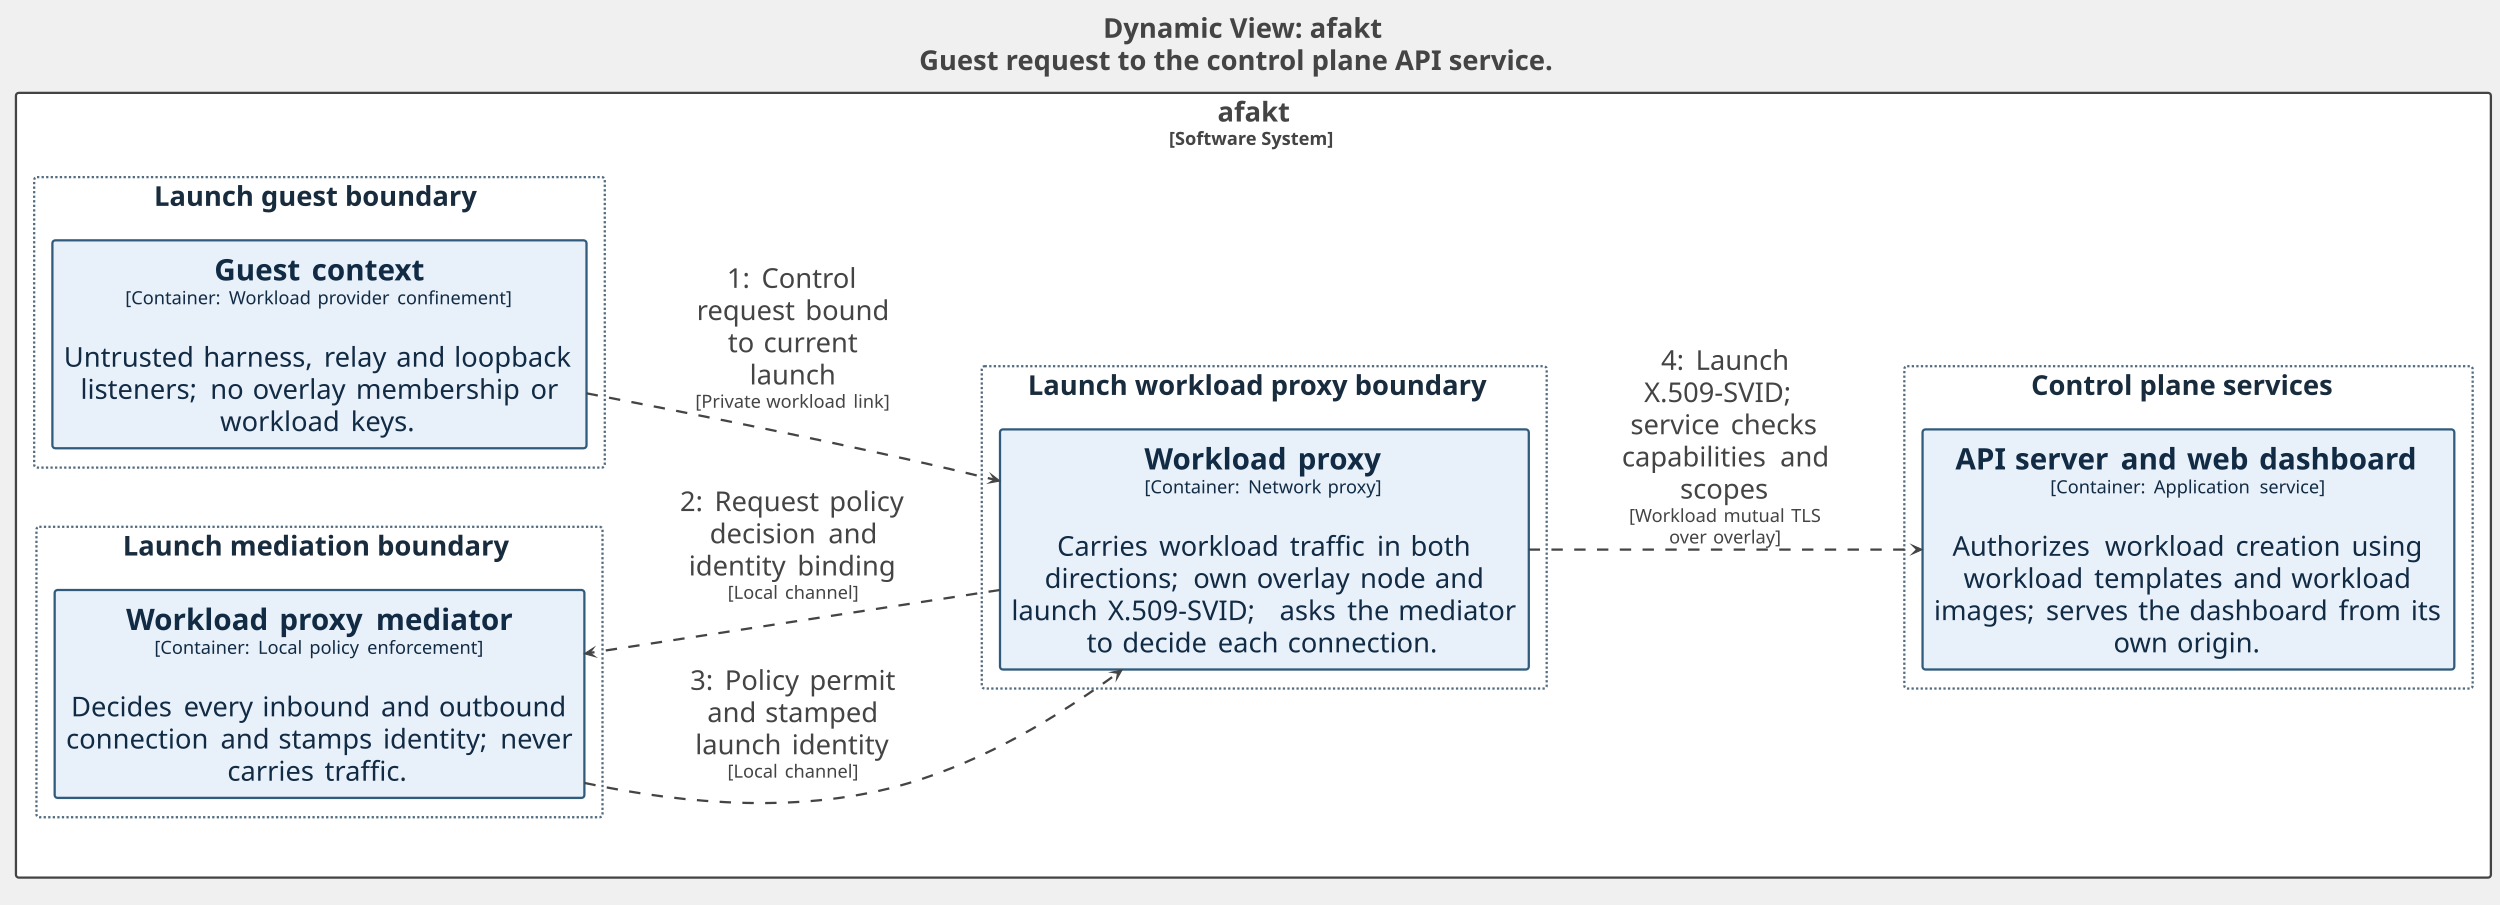
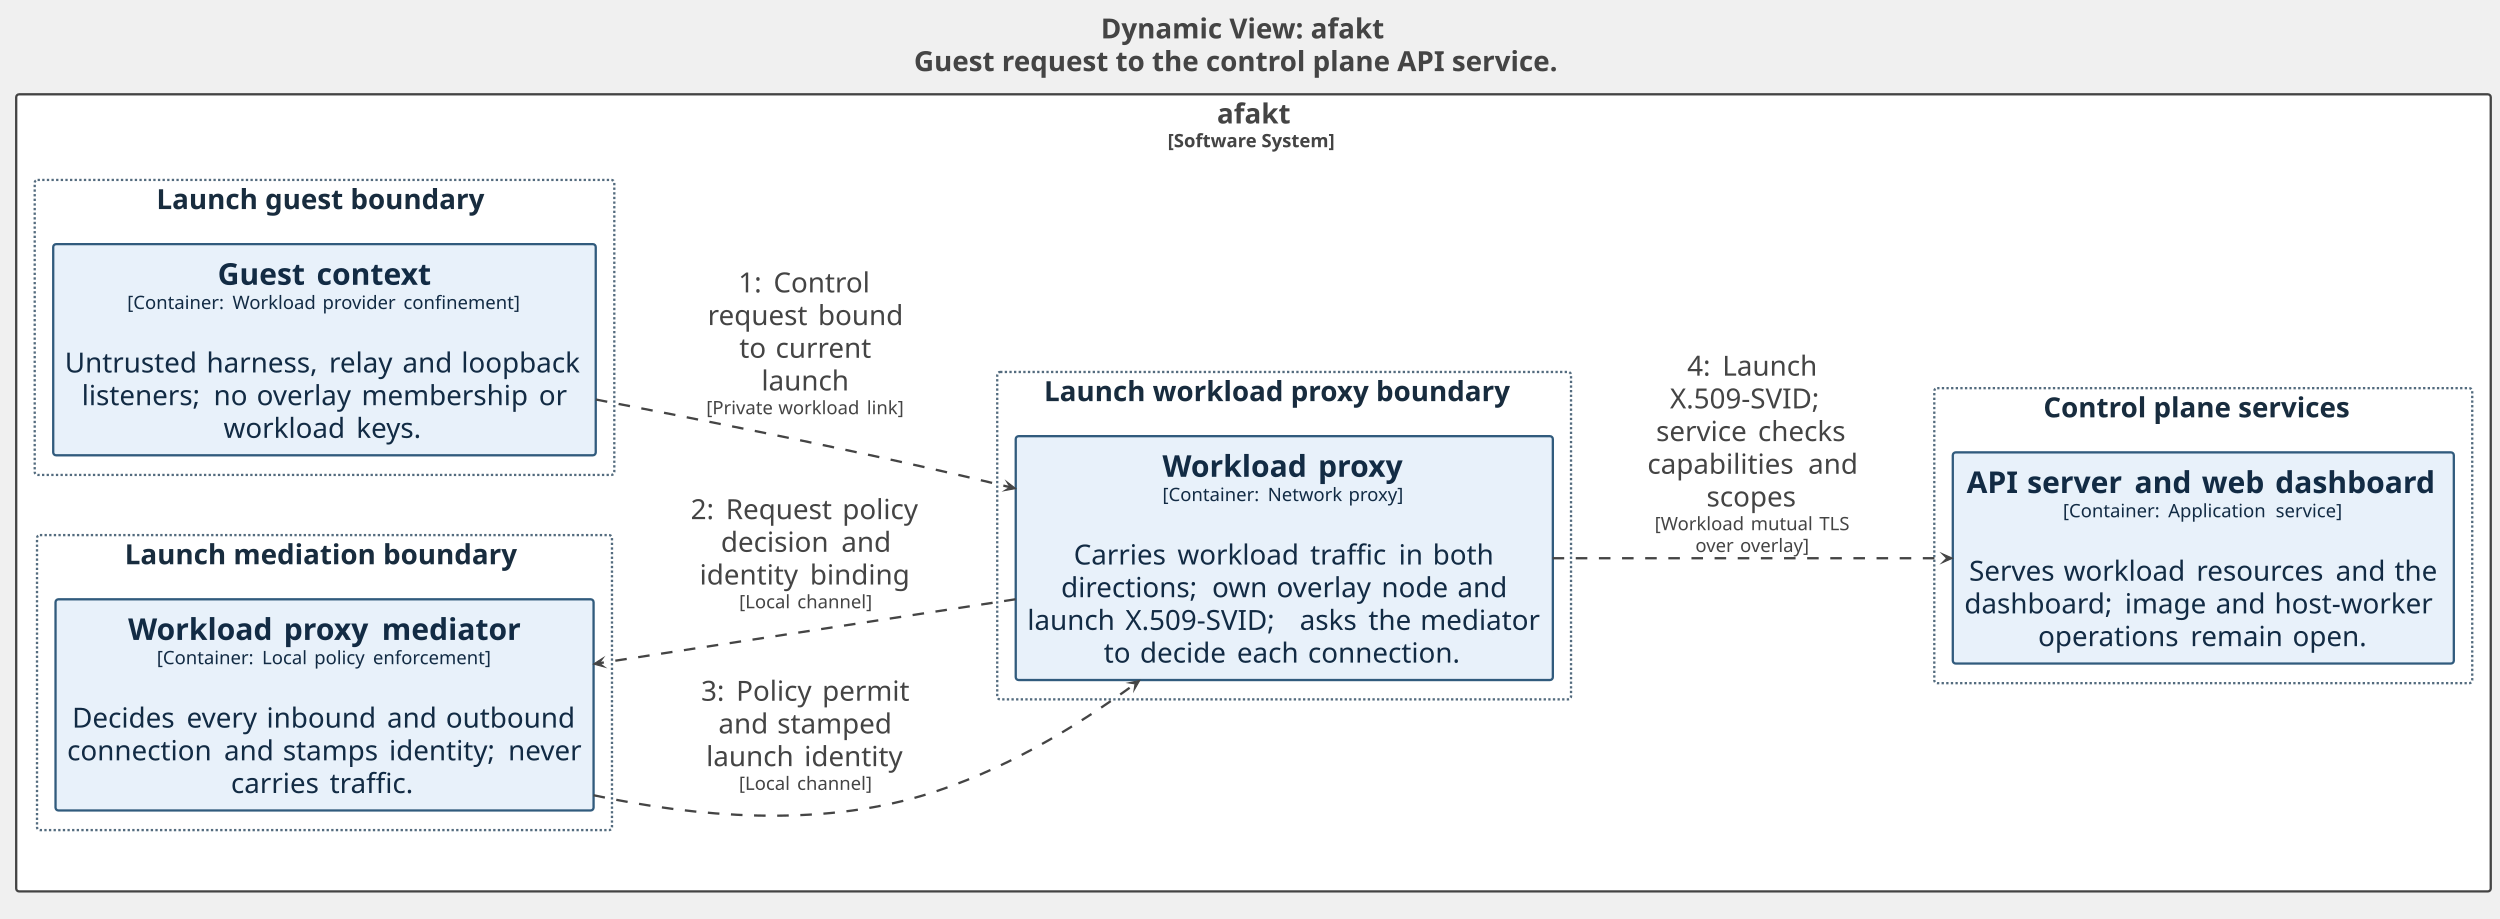
- <svg xmlns="http://www.w3.org/2000/svg" version="1.1" data-diagram-type="DESCRIPTION" style="width:2195px;height:794px;background:#FFFFFF;" width="2195px" height="794px" viewBox="0 0 2195 794" zoomAndPan="magnify" preserveAspectRatio="none" contentStyleType="text/css">
+ <svg xmlns="http://www.w3.org/2000/svg" version="1.1" data-diagram-type="DESCRIPTION" style="width:2161px;height:794px;background:#FFFFFF;" width="2161px" height="794px" viewBox="0 0 2161 794" zoomAndPan="magnify" preserveAspectRatio="none" contentStyleType="text/css">
  <defs />
  <g font-family="sans-serif" lengthAdjust="spacing">
    <g class="title" data-source-line="1">
-       <text x="968.539" y="33.203" fill="#444" font-size="24" textLength="250.922" font-weight="700">Dynamic View: afakt</text>
-       <text x="807.02" y="61.469" fill="#444" font-size="24" textLength="573.961" font-weight="700">Guest request to the control plane API service.</text>
+       <text x="951.539" y="33.203" fill="#444" font-size="24" textLength="250.922" font-weight="700">Dynamic View: afakt</text>
+       <text x="790.02" y="61.469" fill="#444" font-size="24" textLength="573.961" font-weight="700">Guest request to the control plane API service.</text>
    </g>
    <g class="cluster" data-qualified-name="afakt.n.size.16..Software System...size." id="ent0001" data-source-line="97">
-       <rect x="14" y="81.531" width="2173" height="689" fill="#FFF" style="stroke:#444;stroke-width:2;" rx="2.5" ry="2.5" />
-       <text x="1068.959" y="106.734" fill="#444" font-size="24" textLength="63.082" font-weight="700">afakt</text>
-       <text x="1026.32" y="127.266" fill="#444" font-size="16" textLength="148.359" font-weight="700">[Software System]</text>
+       <rect x="14" y="81.531" width="2139" height="689" fill="#FFF" style="stroke:#444;stroke-width:2;" rx="2.5" ry="2.5" />
+       <text x="1051.959" y="106.734" fill="#444" font-size="24" textLength="63.082" font-weight="700">afakt</text>
+       <text x="1009.32" y="127.266" fill="#444" font-size="16" textLength="148.359" font-weight="700">[Software System]</text>
    </g>
    <g class="cluster" data-qualified-name="afakt.n.size.16..Software System...size..group6" id="ent0002" data-source-line="98">
-       <rect x="1672" y="321.531" width="499" height="283" fill="#FFF" style="stroke:#536B7E;stroke-width:2;stroke-dasharray:2,2;" rx="2.5" ry="2.5" />
-       <text x="1783.295" y="346.734" fill="#182C3E" font-size="24" textLength="276.41" font-weight="700">Control plane services</text>
+       <rect x="1672" y="335.531" width="465" height="255" fill="#FFF" style="stroke:#536B7E;stroke-width:2;stroke-dasharray:2,2;" rx="2.5" ry="2.5" />
+       <text x="1766.295" y="360.734" fill="#182C3E" font-size="24" textLength="276.41" font-weight="700">Control plane services</text>
    </g>
    <g class="cluster" data-qualified-name="afakt.n.size.16..Software System...size..group7" id="ent0004" data-source-line="102">
      <rect x="30" y="155.531" width="501" height="255" fill="#FFF" style="stroke:#536B7E;stroke-width:2;stroke-dasharray:2,2;" rx="2.5" ry="2.5" />
      <text x="135.217" y="180.734" fill="#182C3E" font-size="24" textLength="290.566" font-weight="700">Launch guest boundary</text>
    </g>
    <g class="cluster" data-qualified-name="afakt.n.size.16..Software System...size..group8" id="ent0006" data-source-line="106">
      <rect x="32" y="462.531" width="497" height="255" fill="#FFF" style="stroke:#536B7E;stroke-width:2;stroke-dasharray:2,2;" rx="2.5" ry="2.5" />
      <text x="107.807" y="487.734" fill="#182C3E" font-size="24" textLength="345.387" font-weight="700">Launch mediation boundary</text>
    </g>
    <g class="cluster" data-qualified-name="afakt.n.size.16..Software System...size..group9" id="ent0008" data-source-line="110">
      <rect x="862" y="321.531" width="496" height="283" fill="#FFF" style="stroke:#536B7E;stroke-width:2;stroke-dasharray:2,2;" rx="2.5" ry="2.5" />
      <text x="902.443" y="346.734" fill="#182C3E" font-size="24" textLength="415.113" font-weight="700">Launch workload proxy boundary</text>
    </g>
    <g class="entity" data-qualified-name="afakt.n.size.16..Software System...size..group6.afakt.APIserverandwebdashboard" id="ent0003" data-source-line="99">
-       <rect x="1688" y="377.031" width="466.883" height="210.793" fill="#E8F1FA" style="stroke:#315B7D;stroke-width:2;" rx="2.5" ry="2.5" />
-       <text x="1716.863" y="412.168" fill="#122B44" font-size="26" textLength="43.71" font-weight="700">API</text>
-       <text x="1760.573" y="412.168" fill="#122B44" font-size="26" font-weight="700"> </text>
-       <text x="1769.142" y="412.168" fill="#122B44" font-size="26" textLength="84.233" font-weight="700">server</text>
-       <text x="1853.375" y="412.168" fill="#122B44" font-size="26" font-weight="700"> </text>
-       <text x="1861.945" y="412.168" fill="#122B44" font-size="26" textLength="49.588" font-weight="700">and</text>
-       <text x="1911.533" y="412.168" fill="#122B44" font-size="26" font-weight="700"> </text>
-       <text x="1920.102" y="412.168" fill="#122B44" font-size="26" textLength="54.895" font-weight="700">web</text>
-       <text x="1974.997" y="412.168" fill="#122B44" font-size="26" font-weight="700"> </text>
-       <text x="1983.566" y="412.168" fill="#122B44" font-size="26" textLength="142.454" font-weight="700">dashboard</text>
-       <text x="1800.082" y="433.121" fill="#122B44" font-size="16" textLength="85.93">[Container:</text>
-       <text x="1886.012" y="433.121" fill="#122B44" font-size="16"> </text>
-       <text x="1891.074" y="433.121" fill="#122B44" font-size="16" textLength="87.828">Application</text>
-       <text x="1978.902" y="433.121" fill="#122B44" font-size="16"> </text>
-       <text x="1983.965" y="433.121" fill="#122B44" font-size="16" textLength="58.836">service]</text>
-       <text x="1917.645" y="459.699" fill="#122B44" font-size="24"> </text>
-       <text x="1714.289" y="487.965" fill="#122B44" font-size="24" textLength="126.188">Authorizes</text>
-       <text x="1840.477" y="487.965" fill="#122B44" font-size="24"> </text>
-       <text x="1848.07" y="487.965" fill="#122B44" font-size="24" textLength="107.121">workload</text>
-       <text x="1955.191" y="487.965" fill="#122B44" font-size="24"> </text>
-       <text x="1962.785" y="487.965" fill="#122B44" font-size="24" textLength="94.289">creation</text>
-       <text x="2057.074" y="487.965" fill="#122B44" font-size="24"> </text>
-       <text x="2064.668" y="487.965" fill="#122B44" font-size="24" textLength="63.926">using</text>
-       <text x="1723.986" y="516.23" fill="#122B44" font-size="24" textLength="107.121">workload</text>
-       <text x="1831.107" y="516.23" fill="#122B44" font-size="24"> </text>
-       <text x="1838.701" y="516.23" fill="#122B44" font-size="24" textLength="114.633">templates</text>
-       <text x="1953.334" y="516.23" fill="#122B44" font-size="24"> </text>
-       <text x="1960.928" y="516.23" fill="#122B44" font-size="24" textLength="43.254">and</text>
-       <text x="2004.182" y="516.23" fill="#122B44" font-size="24"> </text>
-       <text x="2011.775" y="516.23" fill="#122B44" font-size="24" textLength="107.121">workload</text>
-       <text x="1698" y="544.496" fill="#122B44" font-size="24" textLength="90.762">images;</text>
-       <text x="1788.762" y="544.496" fill="#122B44" font-size="24"> </text>
-       <text x="1796.355" y="544.496" fill="#122B44" font-size="24" textLength="73.453">serves</text>
-       <text x="1869.809" y="544.496" fill="#122B44" font-size="24"> </text>
-       <text x="1877.402" y="544.496" fill="#122B44" font-size="24" textLength="37.242">the</text>
-       <text x="1914.645" y="544.496" fill="#122B44" font-size="24"> </text>
-       <text x="1922.238" y="544.496" fill="#122B44" font-size="24" textLength="123.516">dashboard</text>
-       <text x="2045.754" y="544.496" fill="#122B44" font-size="24"> </text>
-       <text x="2053.348" y="544.496" fill="#122B44" font-size="24" textLength="55.793">from</text>
-       <text x="2109.141" y="544.496" fill="#122B44" font-size="24"> </text>
-       <text x="2116.734" y="544.496" fill="#122B44" font-size="24" textLength="28.148">its</text>
-       <text x="1855.635" y="572.762" fill="#122B44" font-size="24" textLength="48.129">own</text>
-       <text x="1903.764" y="572.762" fill="#122B44" font-size="24"> </text>
-       <text x="1911.357" y="572.762" fill="#122B44" font-size="24" textLength="75.891">origin.</text>
+       <rect x="1688" y="391.031" width="433.086" height="182.527" fill="#E8F1FA" style="stroke:#315B7D;stroke-width:2;" rx="2.5" ry="2.5" />
+       <text x="1699.964" y="426.168" fill="#122B44" font-size="26" textLength="43.71" font-weight="700">API</text>
+       <text x="1743.674" y="426.168" fill="#122B44" font-size="26" font-weight="700"> </text>
+       <text x="1752.244" y="426.168" fill="#122B44" font-size="26" textLength="84.233" font-weight="700">server</text>
+       <text x="1836.477" y="426.168" fill="#122B44" font-size="26" font-weight="700"> </text>
+       <text x="1845.046" y="426.168" fill="#122B44" font-size="26" textLength="49.588" font-weight="700">and</text>
+       <text x="1894.634" y="426.168" fill="#122B44" font-size="26" font-weight="700"> </text>
+       <text x="1903.204" y="426.168" fill="#122B44" font-size="26" textLength="54.895" font-weight="700">web</text>
+       <text x="1958.098" y="426.168" fill="#122B44" font-size="26" font-weight="700"> </text>
+       <text x="1966.667" y="426.168" fill="#122B44" font-size="26" textLength="142.454" font-weight="700">dashboard</text>
+       <text x="1783.184" y="447.121" fill="#122B44" font-size="16" textLength="85.93">[Container:</text>
+       <text x="1869.113" y="447.121" fill="#122B44" font-size="16"> </text>
+       <text x="1874.176" y="447.121" fill="#122B44" font-size="16" textLength="87.828">Application</text>
+       <text x="1962.004" y="447.121" fill="#122B44" font-size="16"> </text>
+       <text x="1967.066" y="447.121" fill="#122B44" font-size="16" textLength="58.836">service]</text>
+       <text x="1900.746" y="473.699" fill="#122B44" font-size="24"> </text>
+       <text x="1702.084" y="501.965" fill="#122B44" font-size="24" textLength="74.145">Serves</text>
+       <text x="1776.229" y="501.965" fill="#122B44" font-size="24"> </text>
+       <text x="1783.822" y="501.965" fill="#122B44" font-size="24" textLength="107.121">workload</text>
+       <text x="1890.943" y="501.965" fill="#122B44" font-size="24"> </text>
+       <text x="1898.537" y="501.965" fill="#122B44" font-size="24" textLength="112.781">resources</text>
+       <text x="2011.318" y="501.965" fill="#122B44" font-size="24"> </text>
+       <text x="2018.912" y="501.965" fill="#122B44" font-size="24" textLength="43.254">and</text>
+       <text x="2062.166" y="501.965" fill="#122B44" font-size="24"> </text>
+       <text x="2069.76" y="501.965" fill="#122B44" font-size="24" textLength="37.242">the</text>
+       <text x="1698" y="530.23" fill="#122B44" font-size="24" textLength="131.109">dashboard;</text>
+       <text x="1829.109" y="530.23" fill="#122B44" font-size="24"> </text>
+       <text x="1836.703" y="530.23" fill="#122B44" font-size="24" textLength="70.934">image</text>
+       <text x="1907.637" y="530.23" fill="#122B44" font-size="24"> </text>
+       <text x="1915.23" y="530.23" fill="#122B44" font-size="24" textLength="43.254">and</text>
+       <text x="1958.484" y="530.23" fill="#122B44" font-size="24"> </text>
+       <text x="1966.078" y="530.23" fill="#122B44" font-size="24" textLength="145.008">host-worker</text>
+       <text x="1761.715" y="558.496" fill="#122B44" font-size="24" textLength="124.078">operations</text>
+       <text x="1885.793" y="558.496" fill="#122B44" font-size="24"> </text>
+       <text x="1893.387" y="558.496" fill="#122B44" font-size="24" textLength="80.684">remain</text>
+       <text x="1974.07" y="558.496" fill="#122B44" font-size="24"> </text>
+       <text x="1981.664" y="558.496" fill="#122B44" font-size="24" textLength="65.707">open.</text>
    </g>
    <g class="entity" data-qualified-name="afakt.n.size.16..Software System...size..group7.afakt.Guestcontext" id="ent0005" data-source-line="103">
      <rect x="46" y="211.031" width="468.957" height="182.527" fill="#E8F1FA" style="stroke:#315B7D;stroke-width:2;" rx="2.5" ry="2.5" />
      <text x="188.133" y="246.168" fill="#122B44" font-size="26" textLength="76.934" font-weight="700">Guest</text>
      <text x="265.066" y="246.168" fill="#122B44" font-size="26" font-weight="700"> </text>
      <text x="273.636" y="246.168" fill="#122B44" font-size="26" textLength="99.188" font-weight="700">context</text>
      <text x="109.955" y="267.121" fill="#122B44" font-size="16" textLength="85.93">[Container:</text>
      <text x="195.885" y="267.121" fill="#122B44" font-size="16"> </text>
      <text x="200.947" y="267.121" fill="#122B44" font-size="16" textLength="72.773">Workload</text>
      <text x="273.721" y="267.121" fill="#122B44" font-size="16"> </text>
      <text x="278.783" y="267.121" fill="#122B44" font-size="16" textLength="64.883">provider</text>
      <text x="343.666" y="267.121" fill="#122B44" font-size="16"> </text>
      <text x="348.729" y="267.121" fill="#122B44" font-size="16" textLength="102.273">confinement]</text>
      <text x="276.682" y="293.699" fill="#122B44" font-size="24"> </text>
      <text x="56" y="321.965" fill="#122B44" font-size="24" textLength="114.902">Untrusted</text>
      <text x="170.902" y="321.965" fill="#122B44" font-size="24"> </text>
      <text x="178.496" y="321.965" fill="#122B44" font-size="24" textLength="98.297">harness,</text>
      <text x="276.793" y="321.965" fill="#122B44" font-size="24"> </text>
      <text x="284.387" y="321.965" fill="#122B44" font-size="24" textLength="55.922">relay</text>
      <text x="340.309" y="321.965" fill="#122B44" font-size="24"> </text>
      <text x="347.902" y="321.965" fill="#122B44" font-size="24" textLength="43.254">and</text>
      <text x="391.156" y="321.965" fill="#122B44" font-size="24"> </text>
      <text x="398.75" y="321.965" fill="#122B44" font-size="24" textLength="106.207">loopback</text>
      <text x="70.637" y="350.23" fill="#122B44" font-size="24" textLength="106.371">listeners;</text>
      <text x="177.008" y="350.23" fill="#122B44" font-size="24"> </text>
      <text x="184.602" y="350.23" fill="#122B44" font-size="24" textLength="29.637">no</text>
      <text x="214.238" y="350.23" fill="#122B44" font-size="24"> </text>
      <text x="221.832" y="350.23" fill="#122B44" font-size="24" textLength="83.086">overlay</text>
      <text x="304.918" y="350.23" fill="#122B44" font-size="24"> </text>
      <text x="312.512" y="350.23" fill="#122B44" font-size="24" textLength="145.652">membership</text>
      <text x="458.164" y="350.23" fill="#122B44" font-size="24"> </text>
      <text x="465.758" y="350.23" fill="#122B44" font-size="24" textLength="24.563">or</text>
      <text x="193.238" y="378.496" fill="#122B44" font-size="24" textLength="107.121">workload</text>
      <text x="300.359" y="378.496" fill="#122B44" font-size="24"> </text>
      <text x="307.953" y="378.496" fill="#122B44" font-size="24" textLength="59.766">keys.</text>
    </g>
    <g class="entity" data-qualified-name="afakt.n.size.16..Software System...size..group8.afakt.Workloadproxymediator" id="ent0007" data-source-line="107">
      <rect x="48" y="518.031" width="465.09" height="182.527" fill="#E8F1FA" style="stroke:#315B7D;stroke-width:2;" rx="2.5" ry="2.5" />
      <text x="110.726" y="553.168" fill="#122B44" font-size="26" textLength="125.95" font-weight="700">Workload</text>
      <text x="236.676" y="553.168" fill="#122B44" font-size="26" font-weight="700"> </text>
      <text x="245.246" y="553.168" fill="#122B44" font-size="26" textLength="76.172" font-weight="700">proxy</text>
      <text x="321.417" y="553.168" fill="#122B44" font-size="26" font-weight="700"> </text>
      <text x="329.987" y="553.168" fill="#122B44" font-size="26" textLength="120.377" font-weight="700">mediator</text>
      <text x="135.537" y="574.121" fill="#122B44" font-size="16" textLength="85.93">[Container:</text>
      <text x="221.467" y="574.121" fill="#122B44" font-size="16"> </text>
      <text x="226.529" y="574.121" fill="#122B44" font-size="16" textLength="40.016">Local</text>
      <text x="266.545" y="574.121" fill="#122B44" font-size="16"> </text>
      <text x="271.607" y="574.121" fill="#122B44" font-size="16" textLength="45.703">policy</text>
      <text x="317.311" y="574.121" fill="#122B44" font-size="16"> </text>
      <text x="322.373" y="574.121" fill="#122B44" font-size="16" textLength="103.18">enforcement]</text>
      <text x="276.748" y="600.699" fill="#122B44" font-size="24"> </text>
      <text x="62.359" y="628.965" fill="#122B44" font-size="24" textLength="91.289">Decides</text>
      <text x="153.648" y="628.965" fill="#122B44" font-size="24"> </text>
      <text x="161.242" y="628.965" fill="#122B44" font-size="24" textLength="61.523">every</text>
      <text x="222.766" y="628.965" fill="#122B44" font-size="24"> </text>
      <text x="230.359" y="628.965" fill="#122B44" font-size="24" textLength="96.574">inbound</text>
      <text x="326.934" y="628.965" fill="#122B44" font-size="24"> </text>
      <text x="334.527" y="628.965" fill="#122B44" font-size="24" textLength="43.254">and</text>
      <text x="377.781" y="628.965" fill="#122B44" font-size="24"> </text>
      <text x="385.375" y="628.965" fill="#122B44" font-size="24" textLength="113.355">outbound</text>
      <text x="58" y="657.23" fill="#122B44" font-size="24" textLength="128.039">connection</text>
      <text x="186.039" y="657.23" fill="#122B44" font-size="24"> </text>
      <text x="193.633" y="657.23" fill="#122B44" font-size="24" textLength="43.254">and</text>
      <text x="236.887" y="657.23" fill="#122B44" font-size="24"> </text>
      <text x="244.48" y="657.23" fill="#122B44" font-size="24" textLength="84.211">stamps</text>
      <text x="328.691" y="657.23" fill="#122B44" font-size="24"> </text>
      <text x="336.285" y="657.23" fill="#122B44" font-size="24" textLength="95.332">identity;</text>
      <text x="431.617" y="657.23" fill="#122B44" font-size="24"> </text>
      <text x="439.211" y="657.23" fill="#122B44" font-size="24" textLength="63.879">never</text>
      <text x="199.621" y="685.496" fill="#122B44" font-size="24" textLength="77.73">carries</text>
      <text x="277.352" y="685.496" fill="#122B44" font-size="24"> </text>
      <text x="284.945" y="685.496" fill="#122B44" font-size="24" textLength="76.523">traffic.</text>
    </g>
    <g class="entity" data-qualified-name="afakt.n.size.16..Software System...size..group9.afakt.Workloadproxy" id="ent0009" data-source-line="111">
      <rect x="878" y="377.031" width="464.281" height="210.793" fill="#E8F1FA" style="stroke:#315B7D;stroke-width:2;" rx="2.5" ry="2.5" />
      <text x="1004.795" y="412.168" fill="#122B44" font-size="26" textLength="125.95" font-weight="700">Workload</text>
      <text x="1130.745" y="412.168" fill="#122B44" font-size="26" font-weight="700"> </text>
      <text x="1139.314" y="412.168" fill="#122B44" font-size="26" textLength="76.172" font-weight="700">proxy</text>
      <text x="1004.816" y="433.121" fill="#122B44" font-size="16" textLength="85.93">[Container:</text>
      <text x="1090.746" y="433.121" fill="#122B44" font-size="16"> </text>
      <text x="1095.809" y="433.121" fill="#122B44" font-size="16" textLength="64.773">Network</text>
      <text x="1160.582" y="433.121" fill="#122B44" font-size="16"> </text>
      <text x="1165.645" y="433.121" fill="#122B44" font-size="16" textLength="49.82">proxy]</text>
      <text x="1106.344" y="459.699" fill="#122B44" font-size="24"> </text>
      <text x="928.131" y="487.965" fill="#122B44" font-size="24" textLength="82.043">Carries</text>
      <text x="1010.174" y="487.965" fill="#122B44" font-size="24"> </text>
      <text x="1017.768" y="487.965" fill="#122B44" font-size="24" textLength="107.121">workload</text>
      <text x="1124.889" y="487.965" fill="#122B44" font-size="24"> </text>
      <text x="1132.482" y="487.965" fill="#122B44" font-size="24" textLength="68.93">traffic</text>
      <text x="1201.412" y="487.965" fill="#122B44" font-size="24"> </text>
      <text x="1209.006" y="487.965" fill="#122B44" font-size="24" textLength="21.832">in</text>
      <text x="1230.838" y="487.965" fill="#122B44" font-size="24"> </text>
      <text x="1238.432" y="487.965" fill="#122B44" font-size="24" textLength="53.719">both</text>
      <text x="917.209" y="516.23" fill="#122B44" font-size="24" textLength="122.906">directions;</text>
      <text x="1040.115" y="516.23" fill="#122B44" font-size="24"> </text>
      <text x="1047.709" y="516.23" fill="#122B44" font-size="24" textLength="48.129">own</text>
      <text x="1095.838" y="516.23" fill="#122B44" font-size="24"> </text>
      <text x="1103.432" y="516.23" fill="#122B44" font-size="24" textLength="83.086">overlay</text>
      <text x="1186.518" y="516.23" fill="#122B44" font-size="24"> </text>
      <text x="1194.111" y="516.23" fill="#122B44" font-size="24" textLength="58.113">node</text>
      <text x="1252.225" y="516.23" fill="#122B44" font-size="24"> </text>
      <text x="1259.818" y="516.23" fill="#122B44" font-size="24" textLength="43.254">and</text>
      <text x="888" y="544.496" fill="#122B44" font-size="24" textLength="77.168">launch</text>
      <text x="965.168" y="544.496" fill="#122B44" font-size="24"> </text>
      <text x="972.762" y="544.496" fill="#122B44" font-size="24" textLength="143.133">X.509-SVID;</text>
      <text x="1115.895" y="544.496" fill="#122B44" font-size="24"> </text>
      <text x="1123.488" y="544.496" fill="#122B44" font-size="24" textLength="51.75">asks</text>
      <text x="1175.238" y="544.496" fill="#122B44" font-size="24"> </text>
      <text x="1182.832" y="544.496" fill="#122B44" font-size="24" textLength="37.242">the</text>
      <text x="1220.074" y="544.496" fill="#122B44" font-size="24"> </text>
      <text x="1227.668" y="544.496" fill="#122B44" font-size="24" textLength="104.613">mediator</text>
      <text x="954.076" y="572.762" fill="#122B44" font-size="24" textLength="23.719">to</text>
      <text x="977.795" y="572.762" fill="#122B44" font-size="24"> </text>
      <text x="985.389" y="572.762" fill="#122B44" font-size="24" textLength="76.184">decide</text>
      <text x="1061.572" y="572.762" fill="#122B44" font-size="24"> </text>
      <text x="1069.166" y="572.762" fill="#122B44" font-size="24" textLength="53.813">each</text>
      <text x="1122.979" y="572.762" fill="#122B44" font-size="24"> </text>
      <text x="1130.572" y="572.762" fill="#122B44" font-size="24" textLength="135.633">connection.</text>
    </g>
    <g class="link" data-entity-1="ent0005" data-entity-2="ent0009" id="lnk10" data-link-type="dependency">
      <polygon points="877.948,422.324,870.152,416.306,873.09,421.139,868.257,424.078,877.948,422.324" fill="#444" style="stroke:#444;stroke-width:1;stroke-linejoin:miter;stroke-miterlimit:10;" />
      <path d="M515.086,345.353 C603.893,362.382 705.844,382.833 798,403.531 C823.954,409.361 846.188,414.579 873.09,421.139" style="stroke:#444;stroke-width:2;stroke-dasharray:10,10;" fill="none" />
      <text x="638.213" y="252.734" fill="#444" font-size="24" textLength="22.77">1:</text>
      <text x="660.982" y="252.734" fill="#444" font-size="24"> </text>
      <text x="668.576" y="252.734" fill="#444" font-size="24" textLength="86.719">Control</text>
      <text x="611.699" y="281" fill="#444" font-size="24" textLength="87.773">request</text>
      <text x="699.473" y="281" fill="#444" font-size="24"> </text>
      <text x="707.066" y="281" fill="#444" font-size="24" textLength="74.742">bound</text>
      <text x="639.063" y="309.266" fill="#444" font-size="24" textLength="23.719">to</text>
      <text x="662.781" y="309.266" fill="#444" font-size="24"> </text>
      <text x="670.375" y="309.266" fill="#444" font-size="24" textLength="84.07">current</text>
      <text x="658.17" y="337.531" fill="#444" font-size="24" textLength="77.168">launch</text>
      <text x="610.5" y="358.063" fill="#444" font-size="16" textLength="57.234">[Private</text>
      <text x="667.734" y="358.063" fill="#444" font-size="16"> </text>
      <text x="672.797" y="358.063" fill="#444" font-size="16" textLength="71.414">workload</text>
      <text x="744.211" y="358.063" fill="#444" font-size="16"> </text>
      <text x="749.273" y="358.063" fill="#444" font-size="16" textLength="33.734">link]</text>
    </g>
    <g class="link" data-entity-1="ent0009" data-entity-2="ent0007" id="lnk11" data-link-type="dependency">
      <polygon points="513.105,573.986,522.608,576.574,518.047,573.227,521.394,568.667,513.105,573.986" fill="#444" style="stroke:#444;stroke-width:1;stroke-linejoin:miter;stroke-miterlimit:10;" />
      <path d="M877.809,518.013 C763.95,535.488 631.962,555.744 518.047,573.227" style="stroke:#444;stroke-width:2;stroke-dasharray:10,10;" fill="none" />
      <text x="597" y="448.734" fill="#444" font-size="24" textLength="22.77">2:</text>
      <text x="619.77" y="448.734" fill="#444" font-size="24"> </text>
      <text x="627.363" y="448.734" fill="#444" font-size="24" textLength="93.129">Request</text>
      <text x="720.492" y="448.734" fill="#444" font-size="24"> </text>
      <text x="728.086" y="448.734" fill="#444" font-size="24" textLength="68.555">policy</text>
      <text x="623.139" y="477" fill="#444" font-size="24" textLength="96.516">decision</text>
      <text x="719.654" y="477" fill="#444" font-size="24"> </text>
      <text x="727.248" y="477" fill="#444" font-size="24" textLength="43.254">and</text>
      <text x="604.734" y="505.266" fill="#444" font-size="24" textLength="87.738">identity</text>
      <text x="692.473" y="505.266" fill="#444" font-size="24"> </text>
      <text x="700.066" y="505.266" fill="#444" font-size="24" textLength="88.84">binding</text>
      <text x="638.898" y="525.797" fill="#444" font-size="16" textLength="45.219">[Local</text>
      <text x="684.117" y="525.797" fill="#444" font-size="16"> </text>
      <text x="689.18" y="525.797" fill="#444" font-size="16" textLength="65.563">channel]</text>
    </g>
    <g class="link" data-entity-1="ent0007" data-entity-2="ent0009" id="lnk12" data-link-type="dependency">
      <polygon points="985.173,588.198,975.545,590.269,981.133,591.144,980.259,596.733,985.173,588.198" fill="#444" style="stroke:#444;stroke-width:1;stroke-linejoin:miter;stroke-miterlimit:10;" />
      <path d="M513.088,687.414 C603.268,706.661 706.684,714.92 798,687.531 C865.207,667.374 927.27,630.425 981.133,591.144" style="stroke:#444;stroke-width:2;stroke-dasharray:10,10;" fill="none" />
      <text x="606" y="605.734" fill="#444" font-size="24" textLength="22.77">3:</text>
      <text x="628.77" y="605.734" fill="#444" font-size="24"> </text>
      <text x="636.363" y="605.734" fill="#444" font-size="24" textLength="66.715">Policy</text>
      <text x="703.078" y="605.734" fill="#444" font-size="24"> </text>
      <text x="710.672" y="605.734" fill="#444" font-size="24" textLength="76.617">permit</text>
      <text x="620.994" y="634" fill="#444" font-size="24" textLength="43.254">and</text>
      <text x="664.248" y="634" fill="#444" font-size="24"> </text>
      <text x="671.842" y="634" fill="#444" font-size="24" textLength="100.453">stamped</text>
      <text x="610.395" y="662.266" fill="#444" font-size="24" textLength="77.168">launch</text>
      <text x="687.563" y="662.266" fill="#444" font-size="24"> </text>
      <text x="695.156" y="662.266" fill="#444" font-size="24" textLength="87.738">identity</text>
      <text x="638.723" y="682.797" fill="#444" font-size="16" textLength="45.219">[Local</text>
      <text x="683.941" y="682.797" fill="#444" font-size="16"> </text>
      <text x="689.004" y="682.797" fill="#444" font-size="16" textLength="65.563">channel]</text>
    </g>
    <g class="link" data-entity-1="ent0009" data-entity-2="ent0003" id="lnk13" data-link-type="dependency">
-       <polygon points="1687.7,482.531,1678.7,478.531,1682.7,482.531,1678.7,486.531,1687.7,482.531" fill="#444" style="stroke:#444;stroke-width:1;stroke-linejoin:miter;stroke-miterlimit:10;" />
-       <path d="M1342.158,482.531 C1450.452,482.531 1574.201,482.531 1682.7,482.531" style="stroke:#444;stroke-width:2;stroke-dasharray:10,10;" fill="none" />
+       <polygon points="1687.676,482.531,1678.676,478.531,1682.676,482.531,1678.676,486.531,1687.676,482.531" fill="#444" style="stroke:#444;stroke-width:1;stroke-linejoin:miter;stroke-miterlimit:10;" />
+       <path d="M1342.088,482.531 C1451.174,482.531 1575.6,482.531 1682.676,482.531" style="stroke:#444;stroke-width:2;stroke-dasharray:10,10;" fill="none" />
      <text x="1458.4" y="324.734" fill="#444" font-size="24" textLength="22.77">4:</text>
      <text x="1481.17" y="324.734" fill="#444" font-size="24"> </text>
      <text x="1488.764" y="324.734" fill="#444" font-size="24" textLength="83.027">Launch</text>
      <text x="1443.529" y="353" fill="#444" font-size="24" textLength="143.133">X.509-SVID;</text>
      <text x="1431.518" y="381.266" fill="#444" font-size="24" textLength="80.449">service</text>
      <text x="1511.967" y="381.266" fill="#444" font-size="24"> </text>
      <text x="1519.561" y="381.266" fill="#444" font-size="24" textLength="79.113">checks</text>
      <text x="1424" y="409.531" fill="#444" font-size="24" textLength="131.344">capabilities</text>
      <text x="1555.344" y="409.531" fill="#444" font-size="24"> </text>
      <text x="1562.938" y="409.531" fill="#444" font-size="24" textLength="43.254">and</text>
      <text x="1475.105" y="437.797" fill="#444" font-size="24" textLength="79.98">scopes</text>
      <text x="1430.291" y="458.328" fill="#444" font-size="16" textLength="77.977">[Workload</text>
      <text x="1508.268" y="458.328" fill="#444" font-size="16"> </text>
      <text x="1513.33" y="458.328" fill="#444" font-size="16" textLength="54.242">mutual</text>
      <text x="1567.572" y="458.328" fill="#444" font-size="16"> </text>
      <text x="1572.635" y="458.328" fill="#444" font-size="16" textLength="27.266">TLS</text>
      <text x="1465.482" y="477.172" fill="#444" font-size="16" textLength="33.57">over</text>
      <text x="1499.053" y="477.172" fill="#444" font-size="16"> </text>
      <text x="1504.115" y="477.172" fill="#444" font-size="16" textLength="60.594">overlay]</text>
    </g>
  </g>
</svg>
